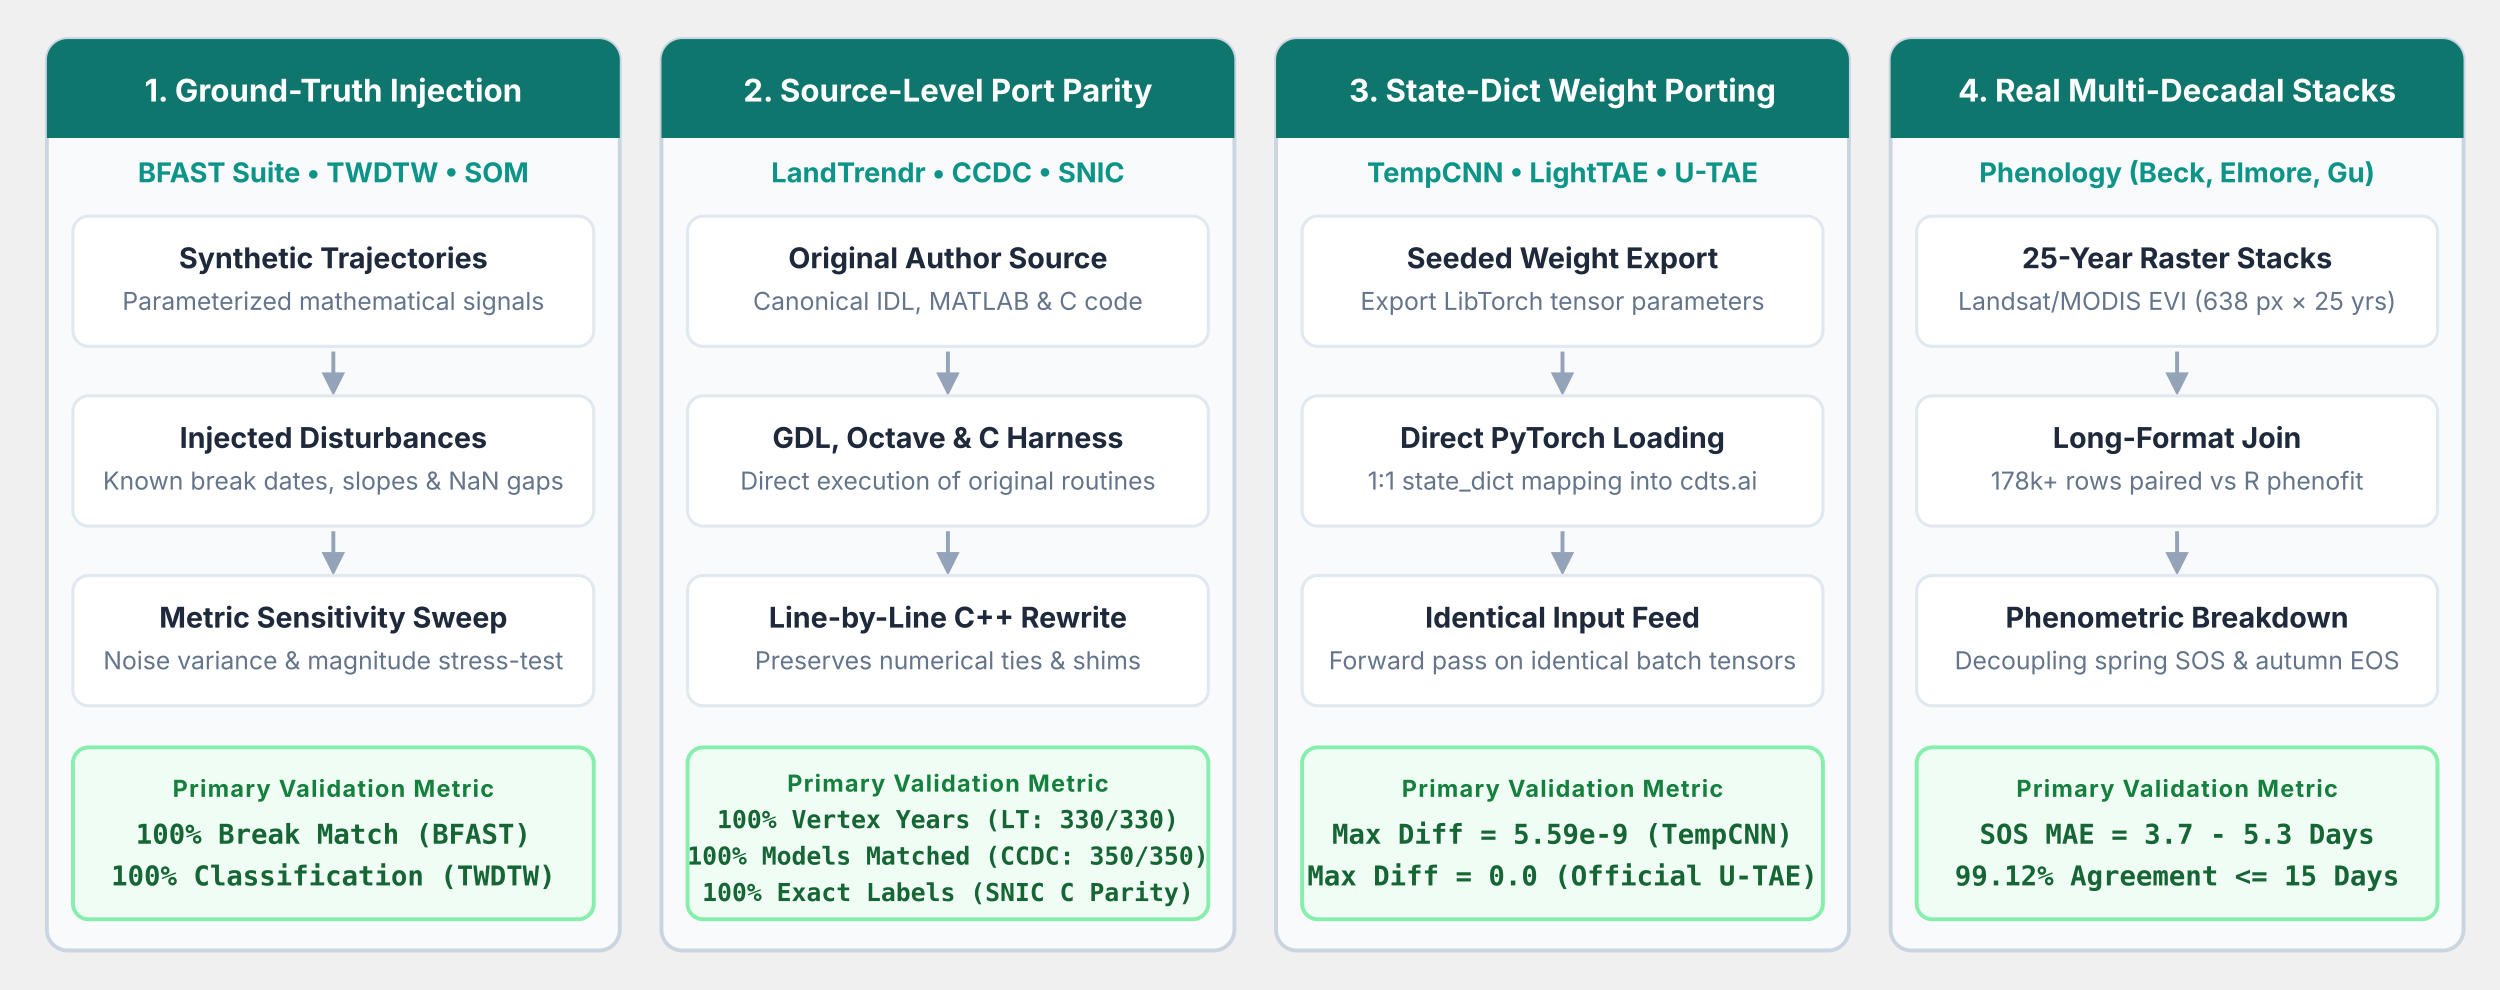
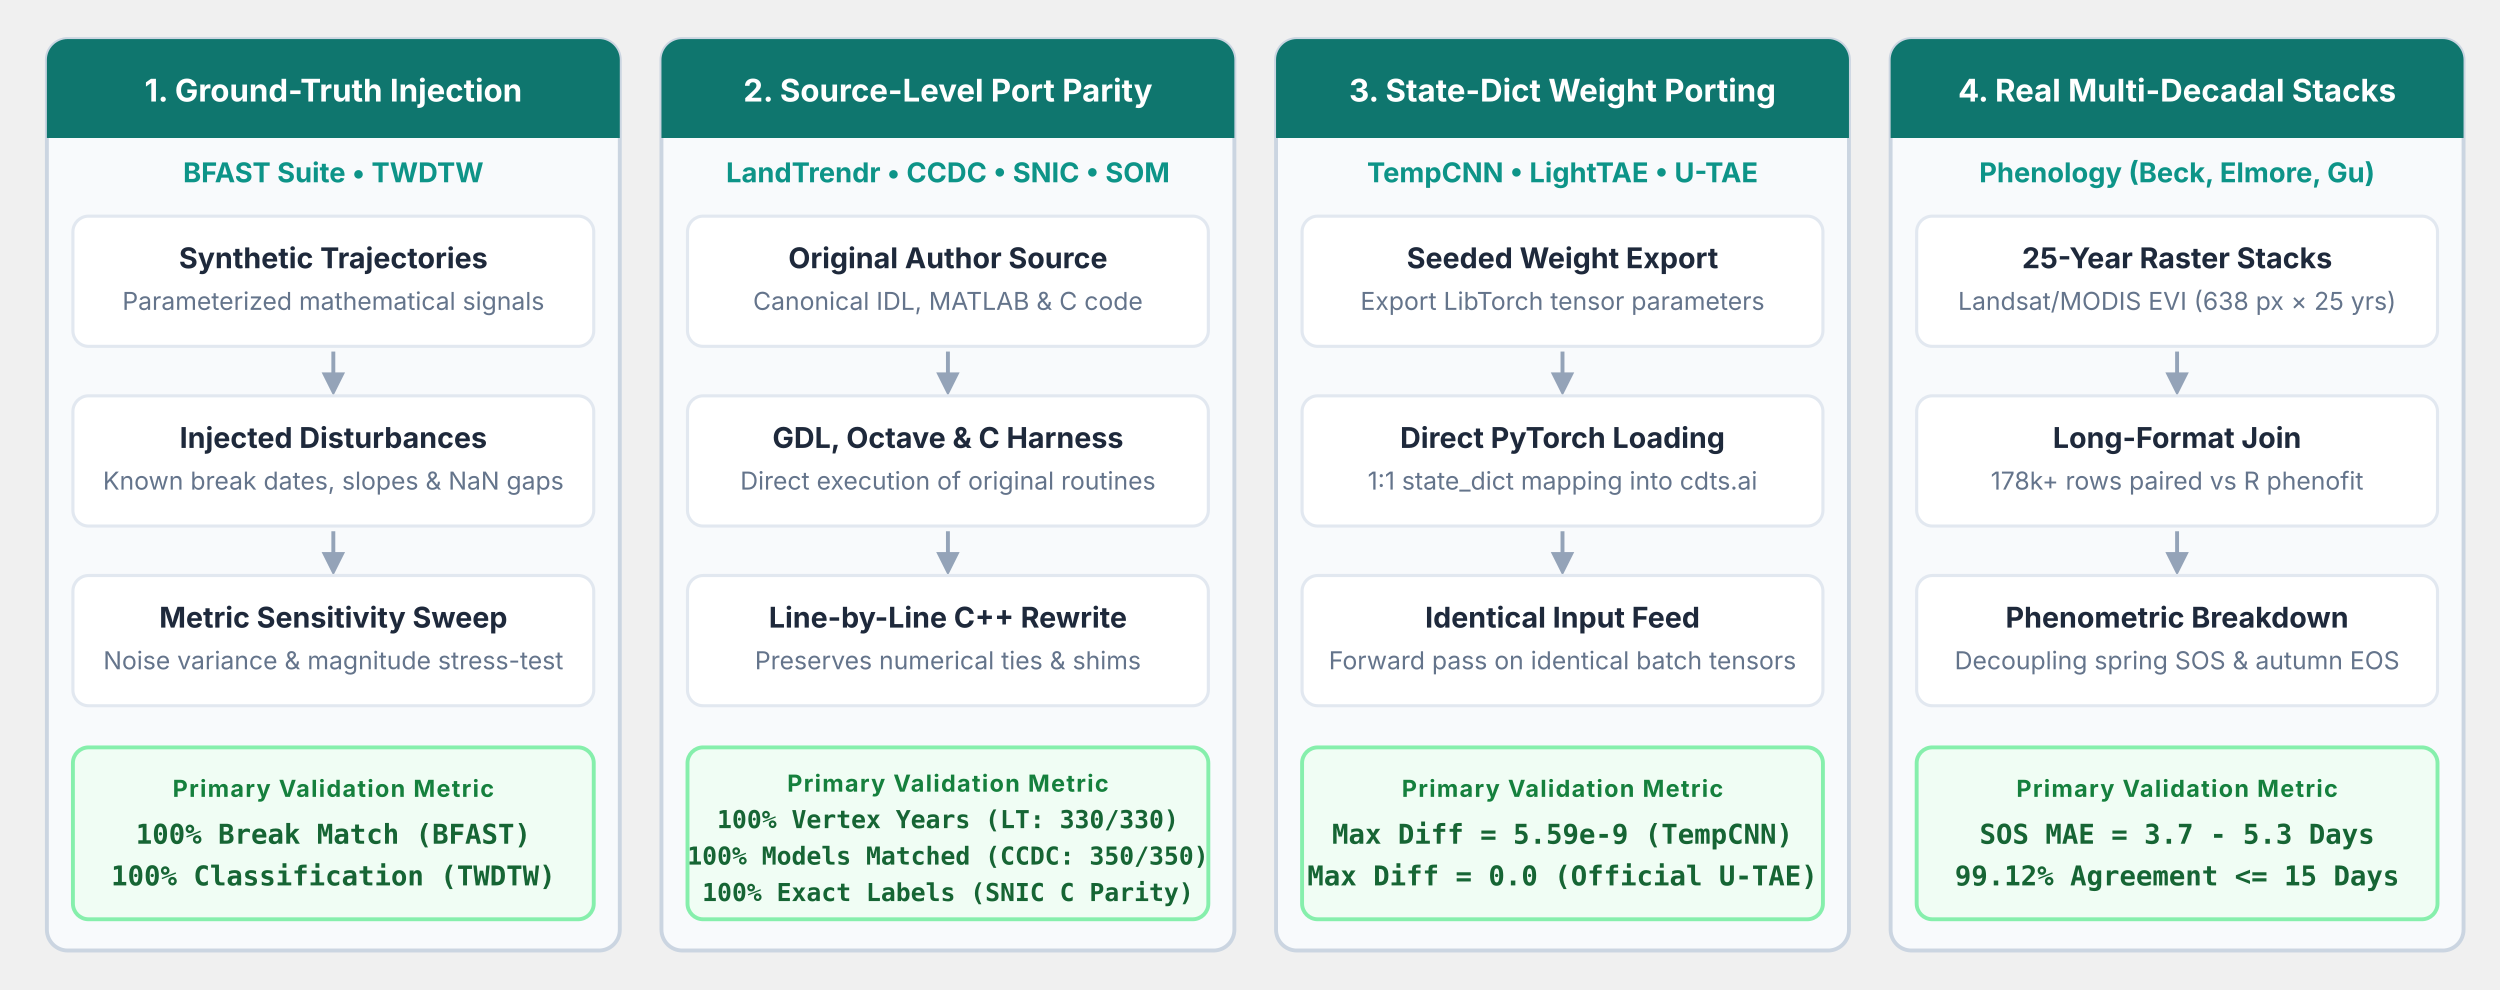
<svg xmlns="http://www.w3.org/2000/svg" viewBox="0 0 960 380" class="validation-methodology-svg" role="img" aria-label="Validation Methodology Framework">
  <defs>
    <style>
      .card-bg { fill: #f8fafc; stroke: #cbd5e1; stroke-width: 1.5; }
      .card-hdr { fill: #0f766e; }
      .hdr-text { font-family: system-ui, -apple-system, sans-serif; font-size: 12px; font-weight: 700; fill: #ffffff; text-anchor: middle; }
      .scope-text { font-family: system-ui, -apple-system, sans-serif; font-size: 10.5px; font-weight: 700; fill: #0d9488; text-anchor: middle; }
      .step-box { fill: #ffffff; stroke: #e2e8f0; stroke-width: 1.2; }
      .step-title { font-family: system-ui, -apple-system, sans-serif; font-size: 11px; font-weight: 700; fill: #1e293b; text-anchor: middle; }
      .step-desc { font-family: system-ui, -apple-system, sans-serif; font-size: 9.5px; fill: #64748b; text-anchor: middle; }
      .arrow { stroke: #94a3b8; stroke-width: 1.5; fill: none; marker-end: url(#arrowhead); }
      .outcome-box { fill: #f0fdf4; stroke: #86efac; stroke-width: 1.5; }
      .outcome-lbl { font-family: system-ui, -apple-system, sans-serif; font-size: 9px; font-weight: 700; fill: #15803d; text-anchor: middle; text-transform: uppercase; letter-spacing: 0.5px; }
      .outcome-val { font-family: monospace; font-size: 10.5px; font-weight: 700; fill: #166534; text-anchor: middle; }

      @media (prefers-color-scheme: dark) {
        :root:not([data-md-color-scheme="default"]) {
          .card-bg { fill: #1e293b; stroke: #334155; }
          .card-hdr { fill: #115e59; }
          .scope-text { fill: #2dd4bf; }
          .step-box { fill: #0f172a; stroke: #334155; }
          .step-title { fill: #f1f5f9; }
          .step-desc { fill: #94a3b8; }
          .arrow { stroke: #64748b; }
          .outcome-box { fill: #064e3b; stroke: #059669; }
          .outcome-lbl { fill: #86efac; }
          .outcome-val { fill: #bbf7d0; }
        }
      }
    </style>
    <marker id="arrowhead" markerWidth="6" markerHeight="6" refX="4" refY="3" orient="auto">
      <polygon points="0 0, 6 3, 0 6" fill="#94a3b8" />
    </marker>
  </defs>
  <g transform="translate(18, 15)">
    <rect class="card-bg" x="0" y="0" width="220" height="350" rx="8" />
    <path class="card-hdr" d="M0,8 A8,8 0 0,1 8,0 L212,0 A8,8 0 0,1 220,8 L220,38 L0,38 Z" />
    <text class="hdr-text" x="110" y="24">1. Ground-Truth Injection</text>
-     <text class="scope-text" x="110" y="55">BFAST Suite • TWDTW • SOM</text>
+     <text class="scope-text" x="110" y="55">BFAST Suite • TWDTW</text>
    <rect class="step-box" x="10" y="68" width="200" height="50" rx="6" />
    <text class="step-title" x="110" y="88">Synthetic Trajectories</text>
    <text class="step-desc" x="110" y="104">Parameterized mathematical signals</text>
    <line class="arrow" x1="110" y1="120" x2="110" y2="134" />
    <rect class="step-box" x="10" y="137" width="200" height="50" rx="6" />
    <text class="step-title" x="110" y="157">Injected Disturbances</text>
    <text class="step-desc" x="110" y="173">Known break dates, slopes &amp; NaN gaps</text>
    <line class="arrow" x1="110" y1="189" x2="110" y2="203" />
    <rect class="step-box" x="10" y="206" width="200" height="50" rx="6" />
    <text class="step-title" x="110" y="226">Metric Sensitivity Sweep</text>
    <text class="step-desc" x="110" y="242">Noise variance &amp; magnitude stress-test</text>
    <rect class="outcome-box" x="10" y="272" width="200" height="66" rx="6" />
    <text class="outcome-lbl" x="110" y="291">Primary Validation Metric</text>
    <text class="outcome-val" x="110" y="309">100% Break Match (BFAST)</text>
    <text class="outcome-val" x="110" y="325">100% Classification (TWDTW)</text>
  </g>
  <g transform="translate(254, 15)">
    <rect class="card-bg" x="0" y="0" width="220" height="350" rx="8" />
    <path class="card-hdr" d="M0,8 A8,8 0 0,1 8,0 L212,0 A8,8 0 0,1 220,8 L220,38 L0,38 Z" />
    <text class="hdr-text" x="110" y="24">2. Source-Level Port Parity</text>
-     <text class="scope-text" x="110" y="55">LandTrendr • CCDC • SNIC</text>
+     <text class="scope-text" x="110" y="55">LandTrendr • CCDC • SNIC • SOM</text>
    <rect class="step-box" x="10" y="68" width="200" height="50" rx="6" />
    <text class="step-title" x="110" y="88">Original Author Source</text>
    <text class="step-desc" x="110" y="104">Canonical IDL, MATLAB &amp; C code</text>
    <line class="arrow" x1="110" y1="120" x2="110" y2="134" />
    <rect class="step-box" x="10" y="137" width="200" height="50" rx="6" />
    <text class="step-title" x="110" y="157">GDL, Octave &amp; C Harness</text>
    <text class="step-desc" x="110" y="173">Direct execution of original routines</text>
    <line class="arrow" x1="110" y1="189" x2="110" y2="203" />
    <rect class="step-box" x="10" y="206" width="200" height="50" rx="6" />
    <text class="step-title" x="110" y="226">Line-by-Line C++ Rewrite</text>
    <text class="step-desc" x="110" y="242">Preserves numerical ties &amp; shims</text>
    <rect class="outcome-box" x="10" y="272" width="200" height="66" rx="6" />
    <text class="outcome-lbl" x="110" y="289">Primary Validation Metric</text>
    <text class="outcome-val" x="110" y="303" style="font-size: 9.5px;">100% Vertex Years (LT: 330/330)</text>
    <text class="outcome-val" x="110" y="317" style="font-size: 9.5px;">100% Models Matched (CCDC: 350/350)</text>
    <text class="outcome-val" x="110" y="331" style="font-size: 9.5px;">100% Exact Labels (SNIC C Parity)</text>
  </g>
  <g transform="translate(490, 15)">
    <rect class="card-bg" x="0" y="0" width="220" height="350" rx="8" />
    <path class="card-hdr" d="M0,8 A8,8 0 0,1 8,0 L212,0 A8,8 0 0,1 220,8 L220,38 L0,38 Z" />
    <text class="hdr-text" x="110" y="24">3. State-Dict Weight Porting</text>
    <text class="scope-text" x="110" y="55">TempCNN • LightTAE • U-TAE</text>
    <rect class="step-box" x="10" y="68" width="200" height="50" rx="6" />
    <text class="step-title" x="110" y="88">Seeded Weight Export</text>
    <text class="step-desc" x="110" y="104">Export LibTorch tensor parameters</text>
    <line class="arrow" x1="110" y1="120" x2="110" y2="134" />
    <rect class="step-box" x="10" y="137" width="200" height="50" rx="6" />
    <text class="step-title" x="110" y="157">Direct PyTorch Loading</text>
    <text class="step-desc" x="110" y="173">1:1 state_dict mapping into cdts.ai</text>
    <line class="arrow" x1="110" y1="189" x2="110" y2="203" />
    <rect class="step-box" x="10" y="206" width="200" height="50" rx="6" />
    <text class="step-title" x="110" y="226">Identical Input Feed</text>
    <text class="step-desc" x="110" y="242">Forward pass on identical batch tensors</text>
    <rect class="outcome-box" x="10" y="272" width="200" height="66" rx="6" />
    <text class="outcome-lbl" x="110" y="291">Primary Validation Metric</text>
    <text class="outcome-val" x="110" y="309">Max Diff = 5.59e-9 (TempCNN)</text>
    <text class="outcome-val" x="110" y="325">Max Diff = 0.0 (Official U-TAE)</text>
  </g>
  <g transform="translate(726, 15)">
    <rect class="card-bg" x="0" y="0" width="220" height="350" rx="8" />
    <path class="card-hdr" d="M0,8 A8,8 0 0,1 8,0 L212,0 A8,8 0 0,1 220,8 L220,38 L0,38 Z" />
    <text class="hdr-text" x="110" y="24">4. Real Multi-Decadal Stacks</text>
    <text class="scope-text" x="110" y="55">Phenology (Beck, Elmore, Gu)</text>
    <rect class="step-box" x="10" y="68" width="200" height="50" rx="6" />
    <text class="step-title" x="110" y="88">25-Year Raster Stacks</text>
    <text class="step-desc" x="110" y="104">Landsat/MODIS EVI (638 px × 25 yrs)</text>
    <line class="arrow" x1="110" y1="120" x2="110" y2="134" />
    <rect class="step-box" x="10" y="137" width="200" height="50" rx="6" />
    <text class="step-title" x="110" y="157">Long-Format Join</text>
    <text class="step-desc" x="110" y="173">178k+ rows paired vs R phenofit</text>
    <line class="arrow" x1="110" y1="189" x2="110" y2="203" />
    <rect class="step-box" x="10" y="206" width="200" height="50" rx="6" />
    <text class="step-title" x="110" y="226">Phenometric Breakdown</text>
    <text class="step-desc" x="110" y="242">Decoupling spring SOS &amp; autumn EOS</text>
    <rect class="outcome-box" x="10" y="272" width="200" height="66" rx="6" />
    <text class="outcome-lbl" x="110" y="291">Primary Validation Metric</text>
    <text class="outcome-val" x="110" y="309">SOS MAE = 3.7 - 5.3 Days</text>
    <text class="outcome-val" x="110" y="325">99.12% Agreement &lt;= 15 Days</text>
  </g>
</svg>
